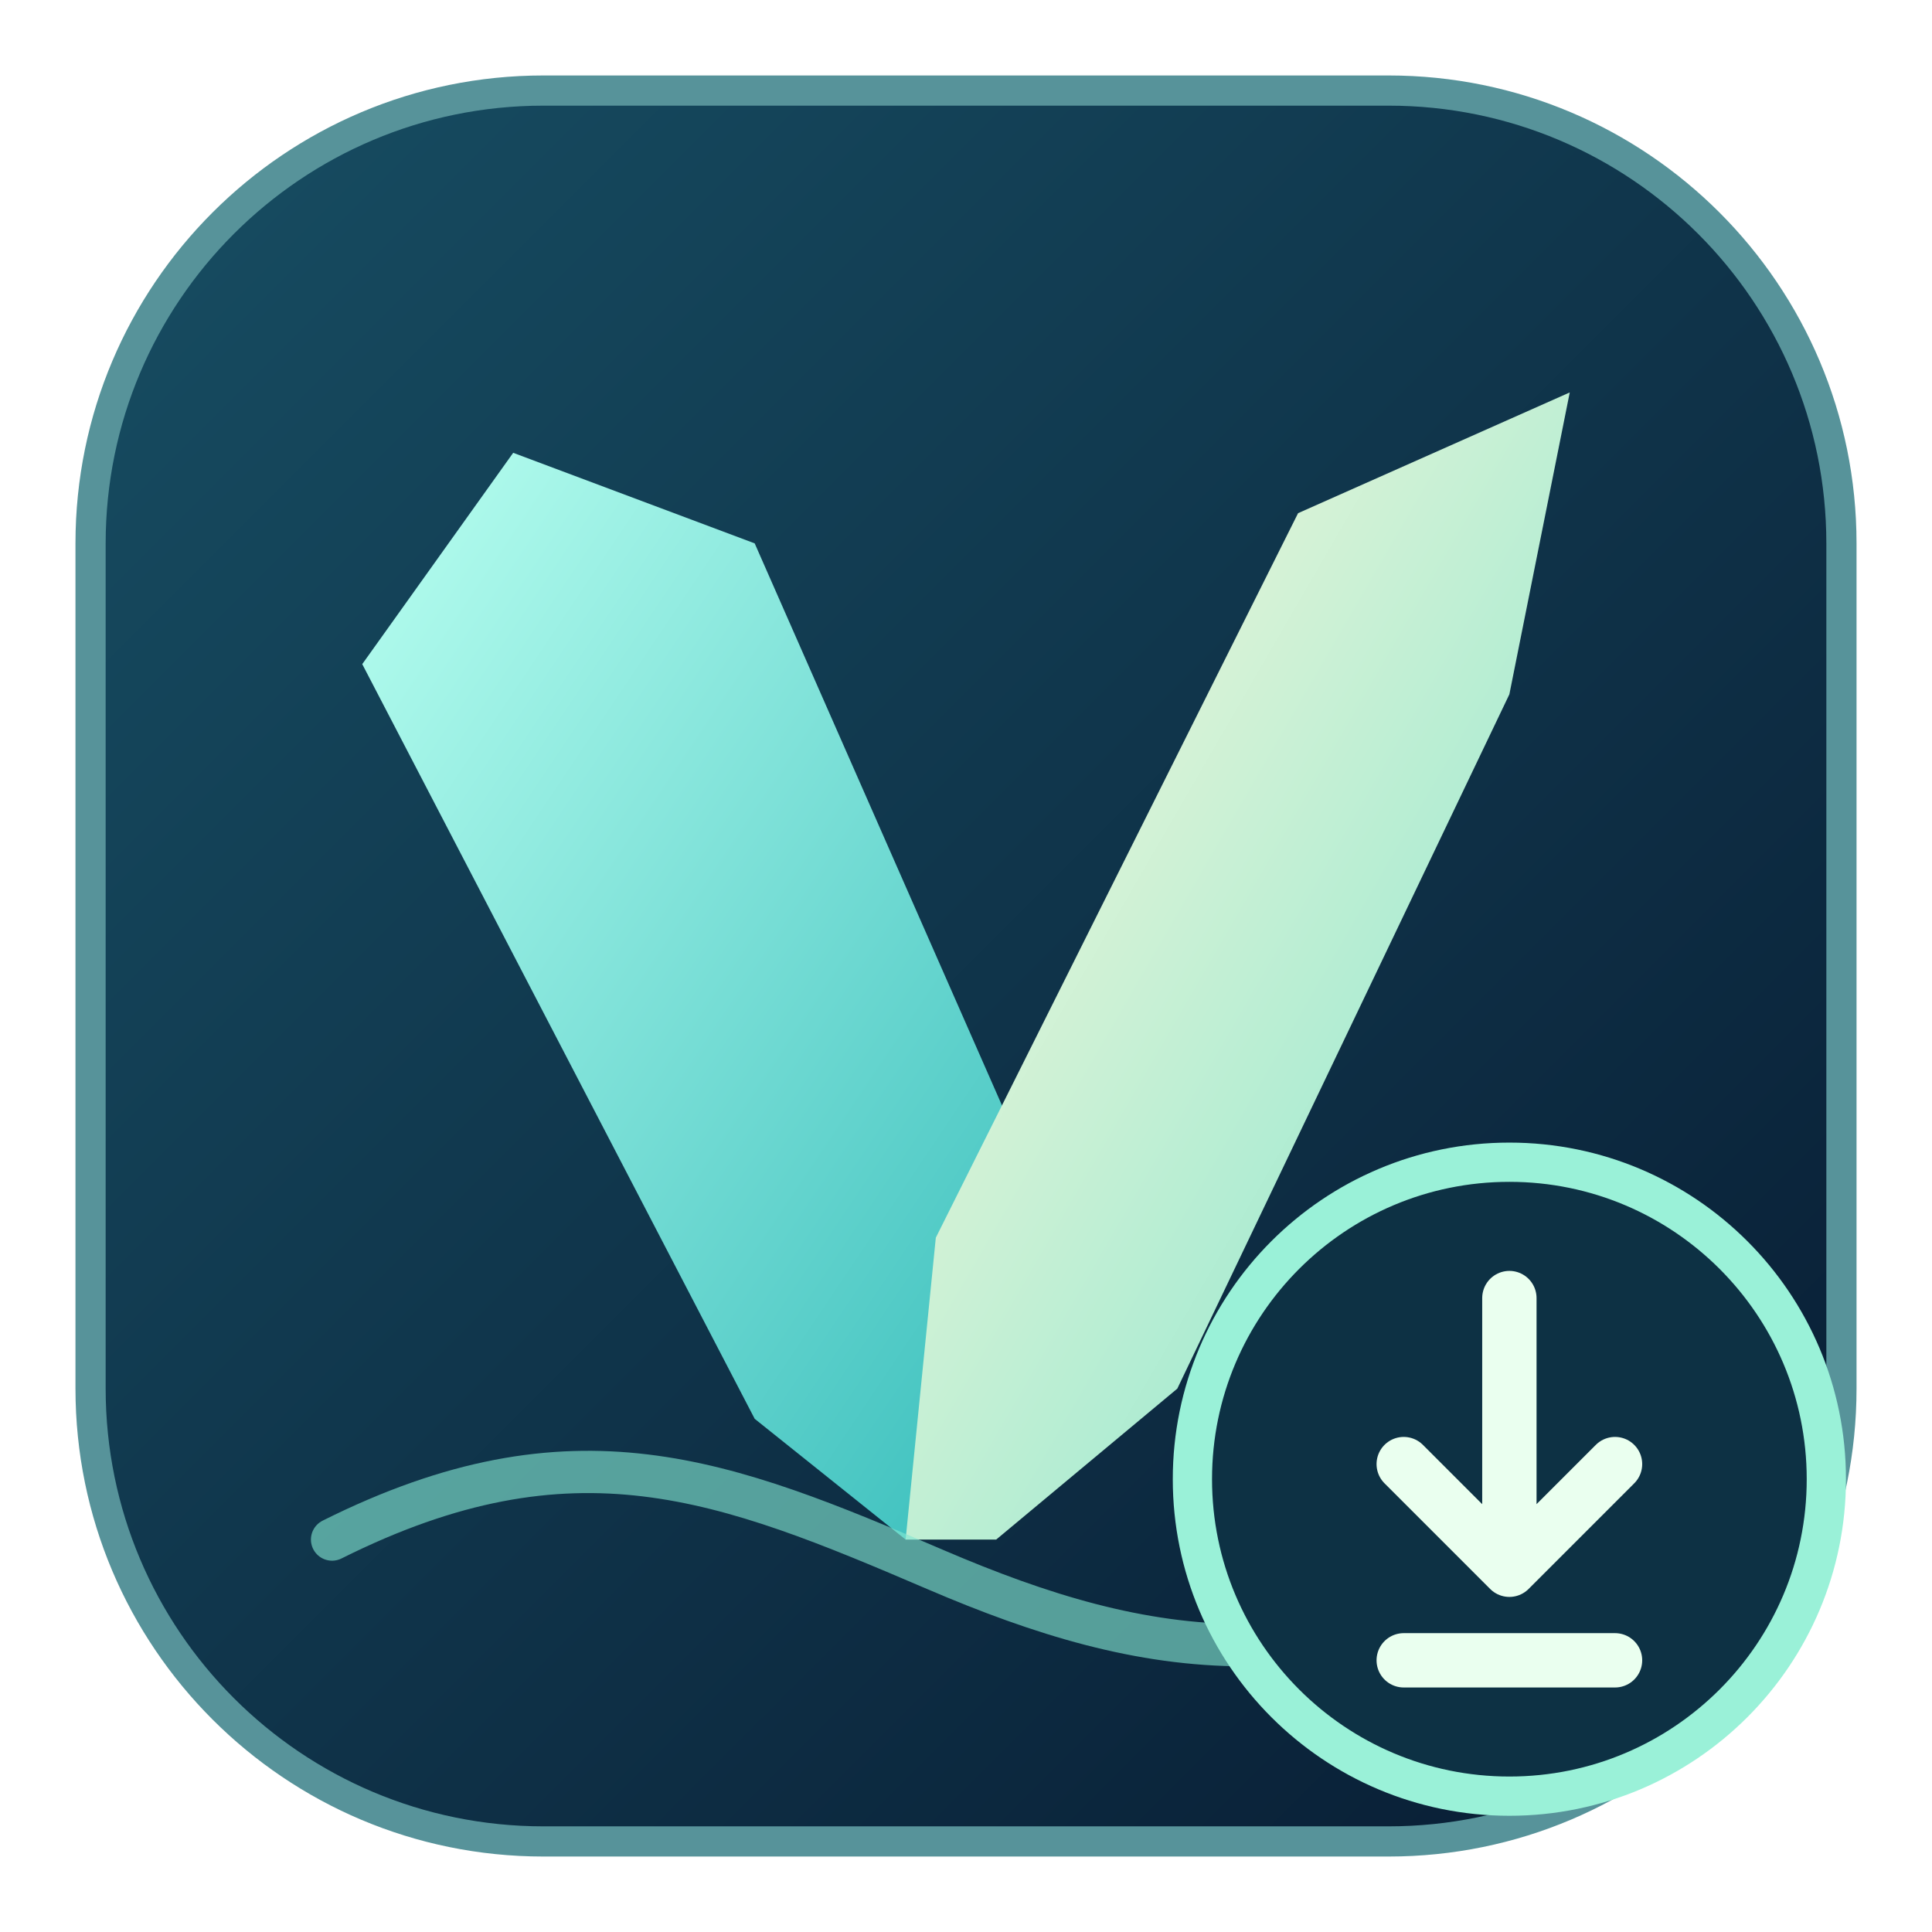
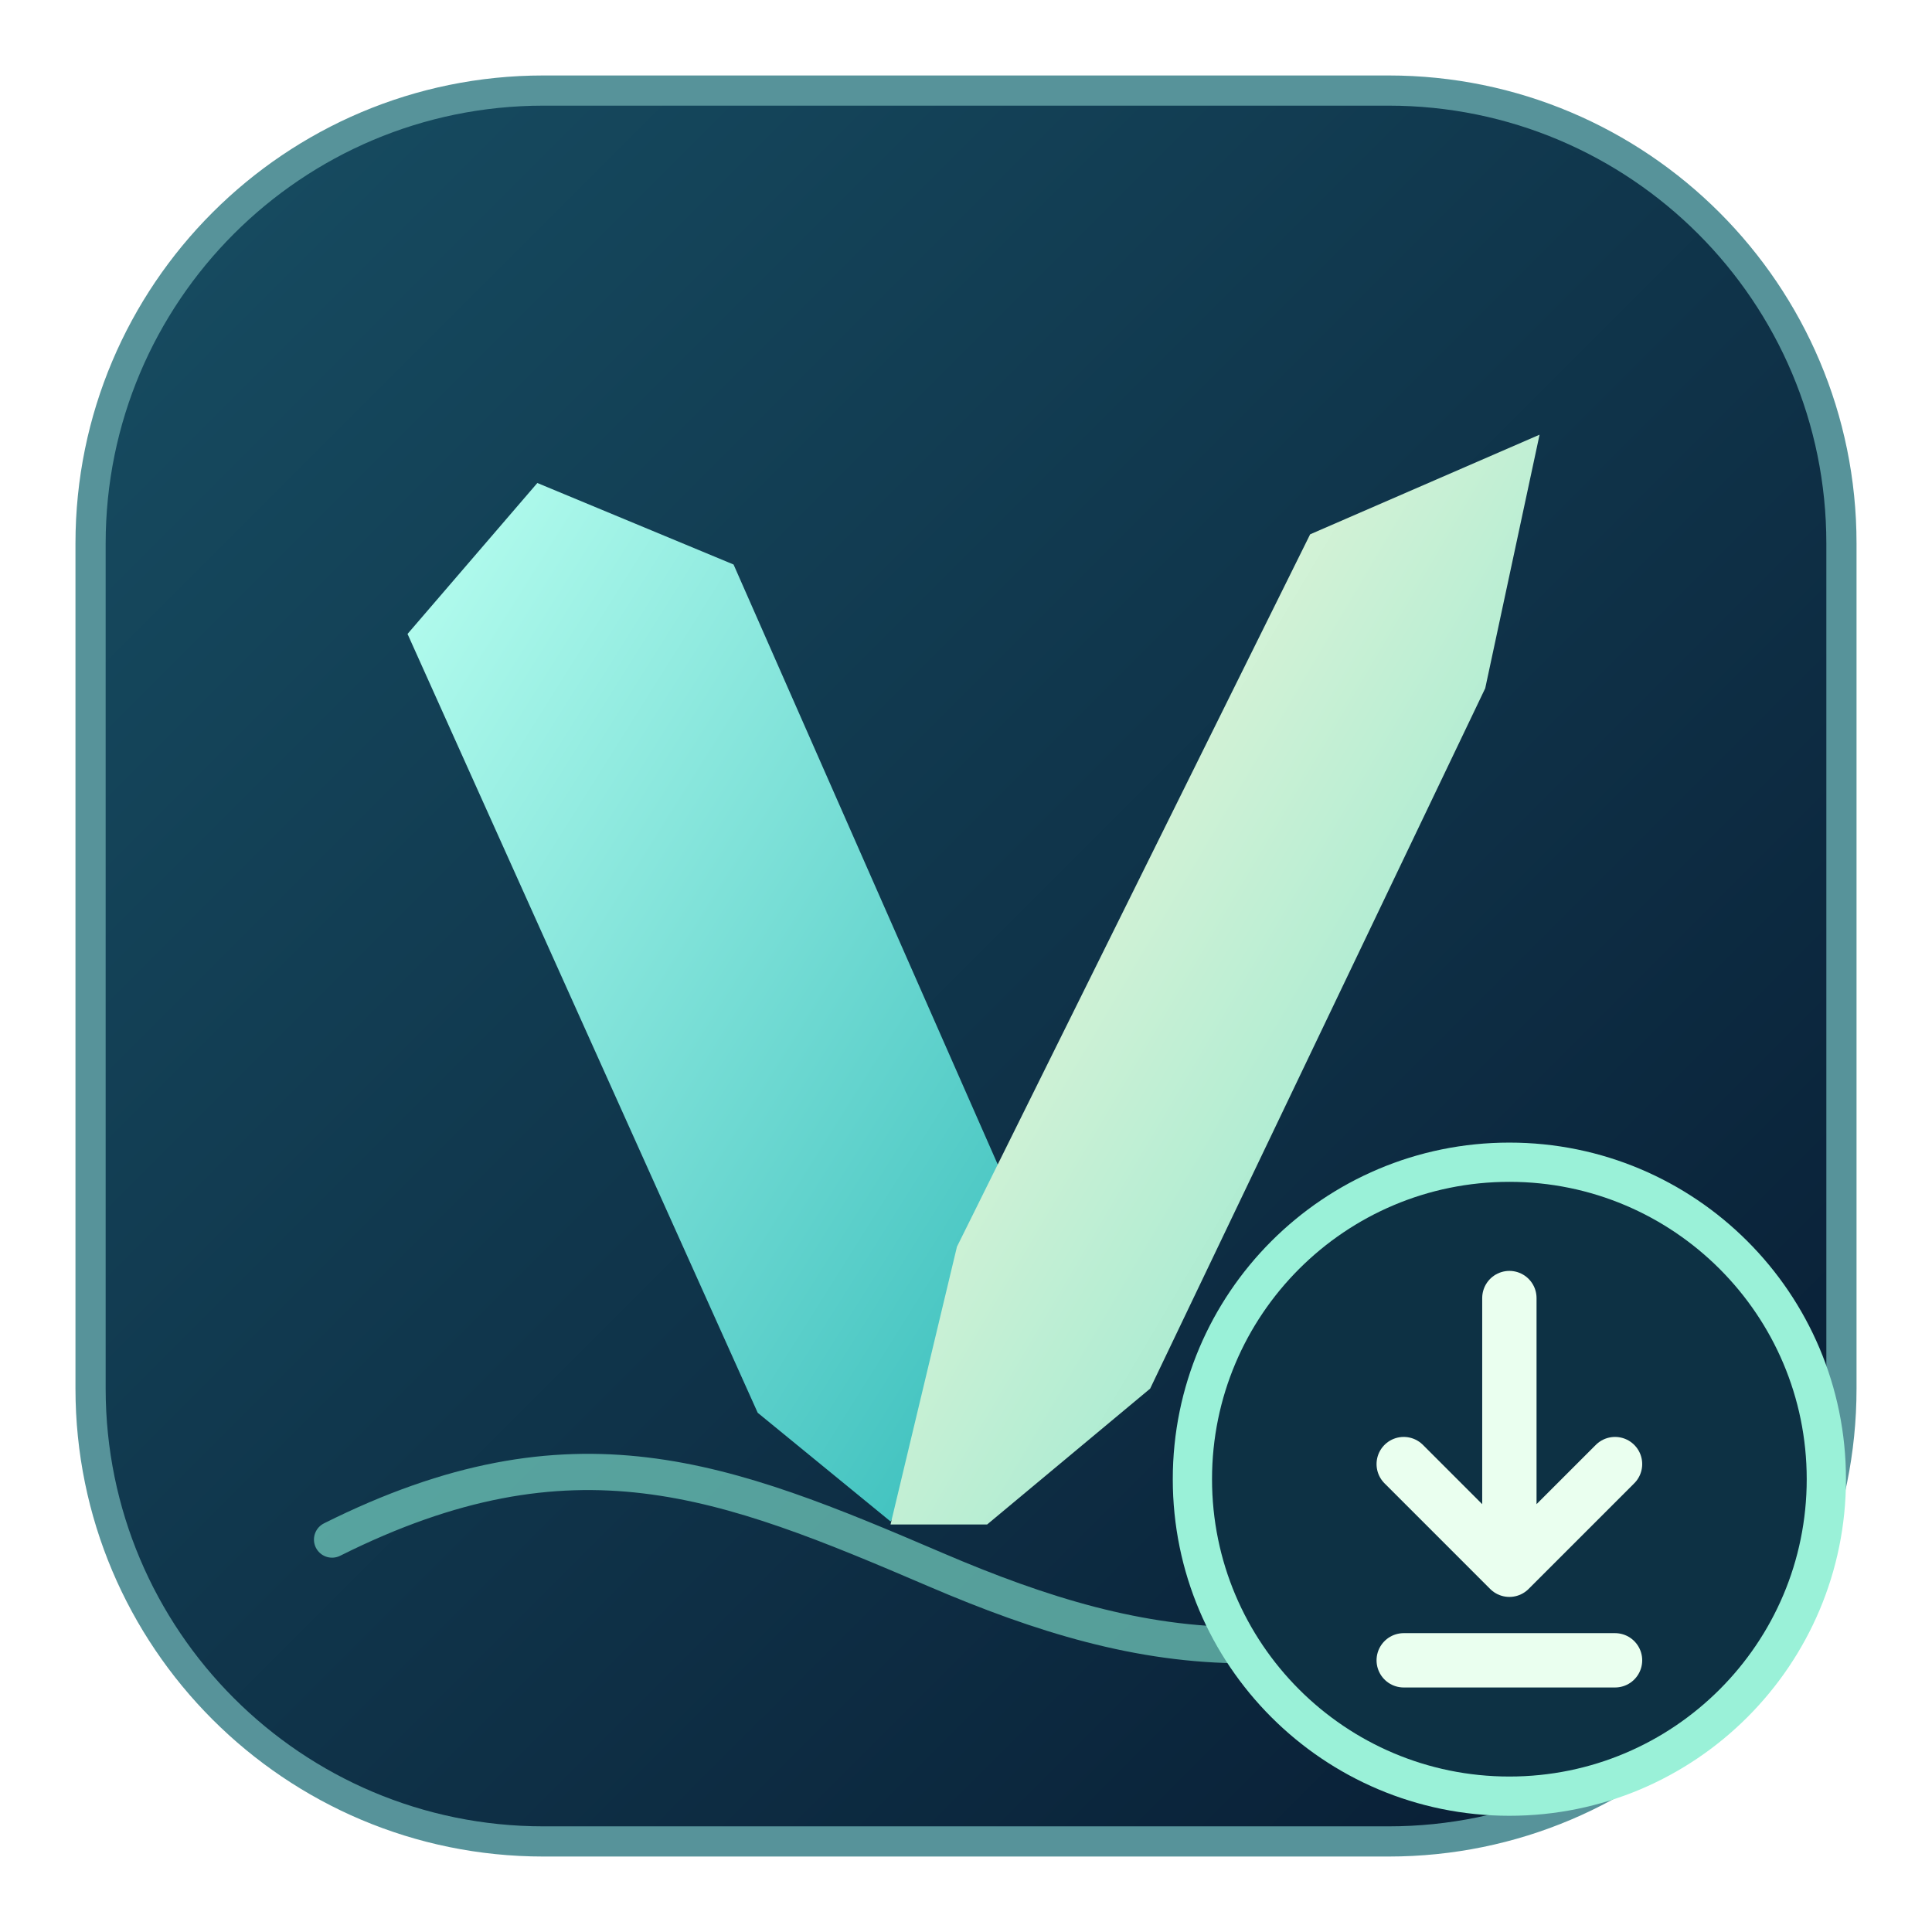
<svg xmlns="http://www.w3.org/2000/svg" width="256" height="256" viewBox="0 0 64 64">
  <defs>
    <linearGradient id="tile" x1="0%" y1="0%" x2="100%" y2="100%">
      <stop stop-color="#174e63" />
      <stop offset="1" stop-color="#081b32" />
    </linearGradient>
    <linearGradient id="groove" x1="0%" y1="0%" x2="100%" y2="100%">
      <stop stop-color="#b9fff0" />
      <stop offset="1" stop-color="#33bbba" />
    </linearGradient>
    <linearGradient id="crest" x1="0%" y1="10%" x2="90%" y2="100%">
      <stop stop-color="#fff9da" />
      <stop offset="1" stop-color="#83e5ce" />
    </linearGradient>
  </defs>
  <rect x="3" y="3" width="58" height="58" rx="15" fill="url(#tile)" stroke="#57939a" stroke-width="1" />
-   <path d="M12 22 17 15l8 3 11 25-6 8-5-4Z" fill="url(#groove)" />
-   <path d="m30 51 1-10 12-24 9-4-2 10-11 23-6 5Z" fill="url(#crest)" />
-   <path d="M11 51c8-4 13-2 20 1s13 4 22-1" fill="none" stroke="#82e6d2" stroke-width="1.4" stroke-linecap="round" opacity=".62" />
+   <path d="M13.5 21 17.8 16l6.5 2.7L35 43l-5.5 7.4-4.4-3.6Z" fill="url(#groove)" />
+   <path d="M29.5 50.5 31.7 41.3 43.4 17.7 51 14.4 49.2 22.8 38.1 46 32.7 50.5Z" fill="url(#crest)" />
+   <path d="M11 51c8-4 13-2 20 1s13 4 22-1" fill="none" stroke="#82e6d2" stroke-width="1.2" stroke-linecap="round" opacity=".62" />
  <g id="installer-badge">
    <circle cx="50" cy="49" r="10.5" fill="#0d3144" stroke="#9af1d8" stroke-width="1.3" />
    <path d="M50 43v9m-3.5-3.5L50 52l3.5-3.5M46.5 55h7" fill="none" stroke="#eaffef" stroke-width="1.8" stroke-linecap="round" stroke-linejoin="round" />
  </g>
</svg>
